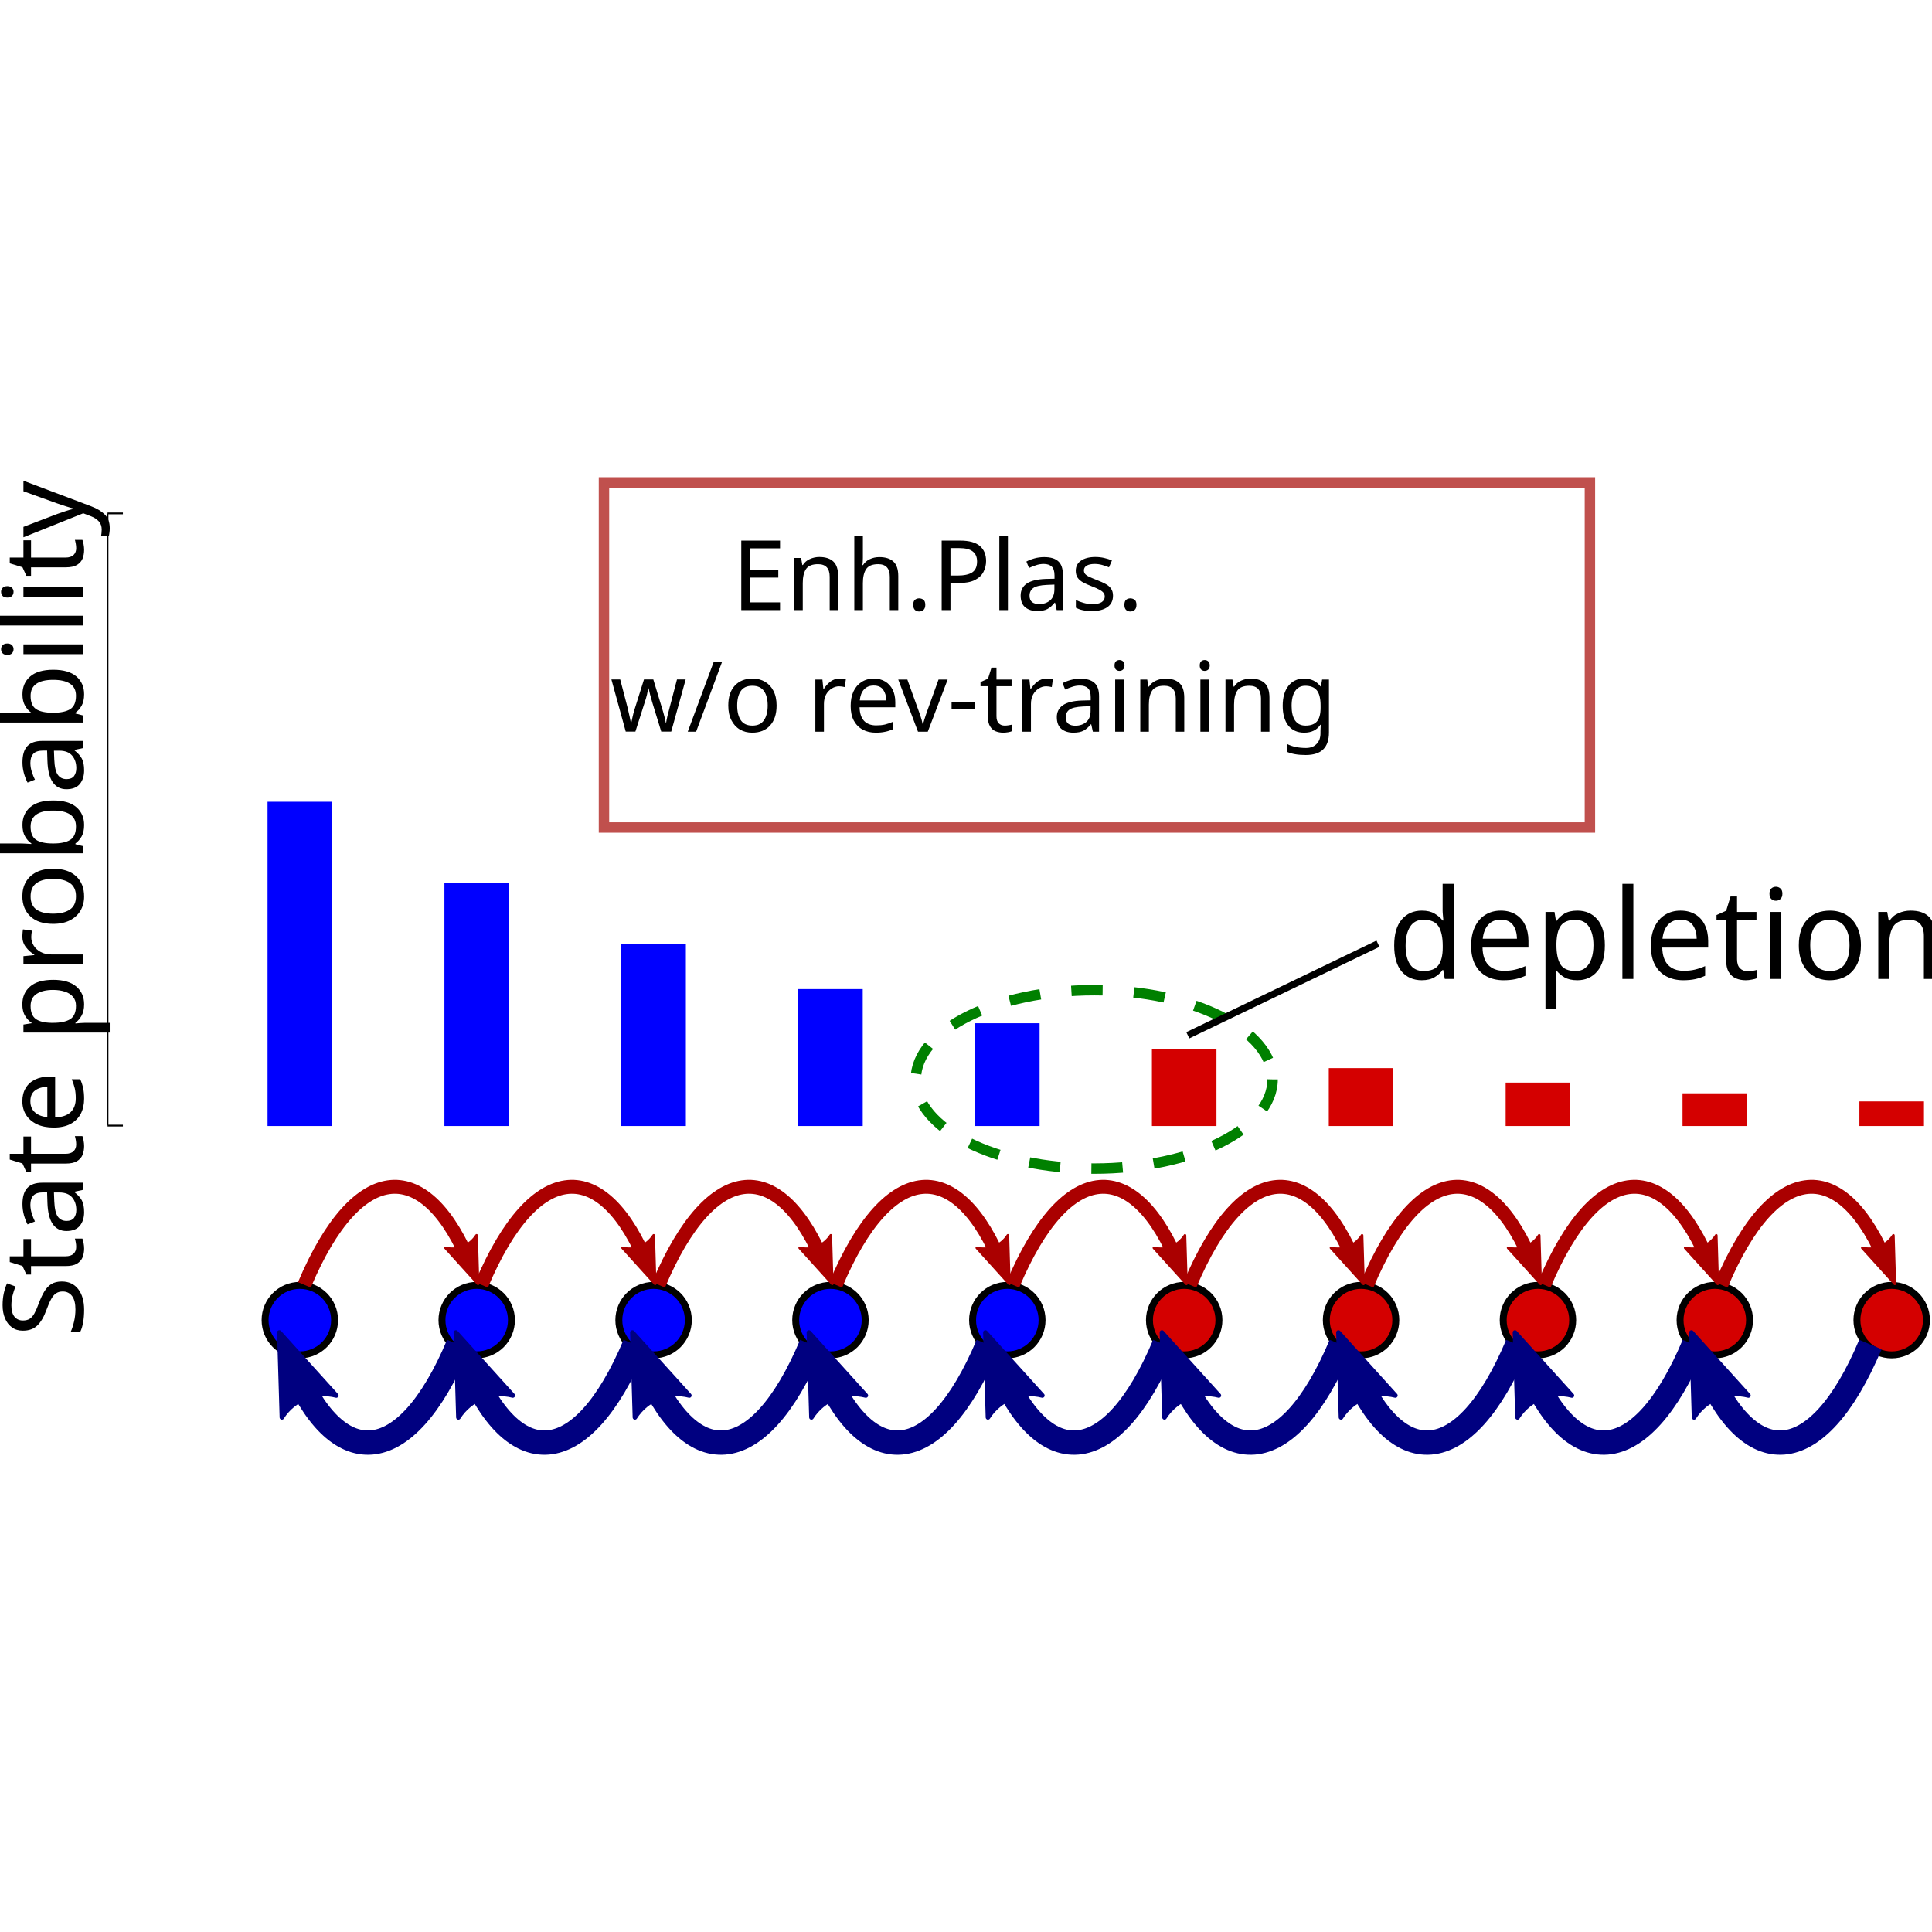
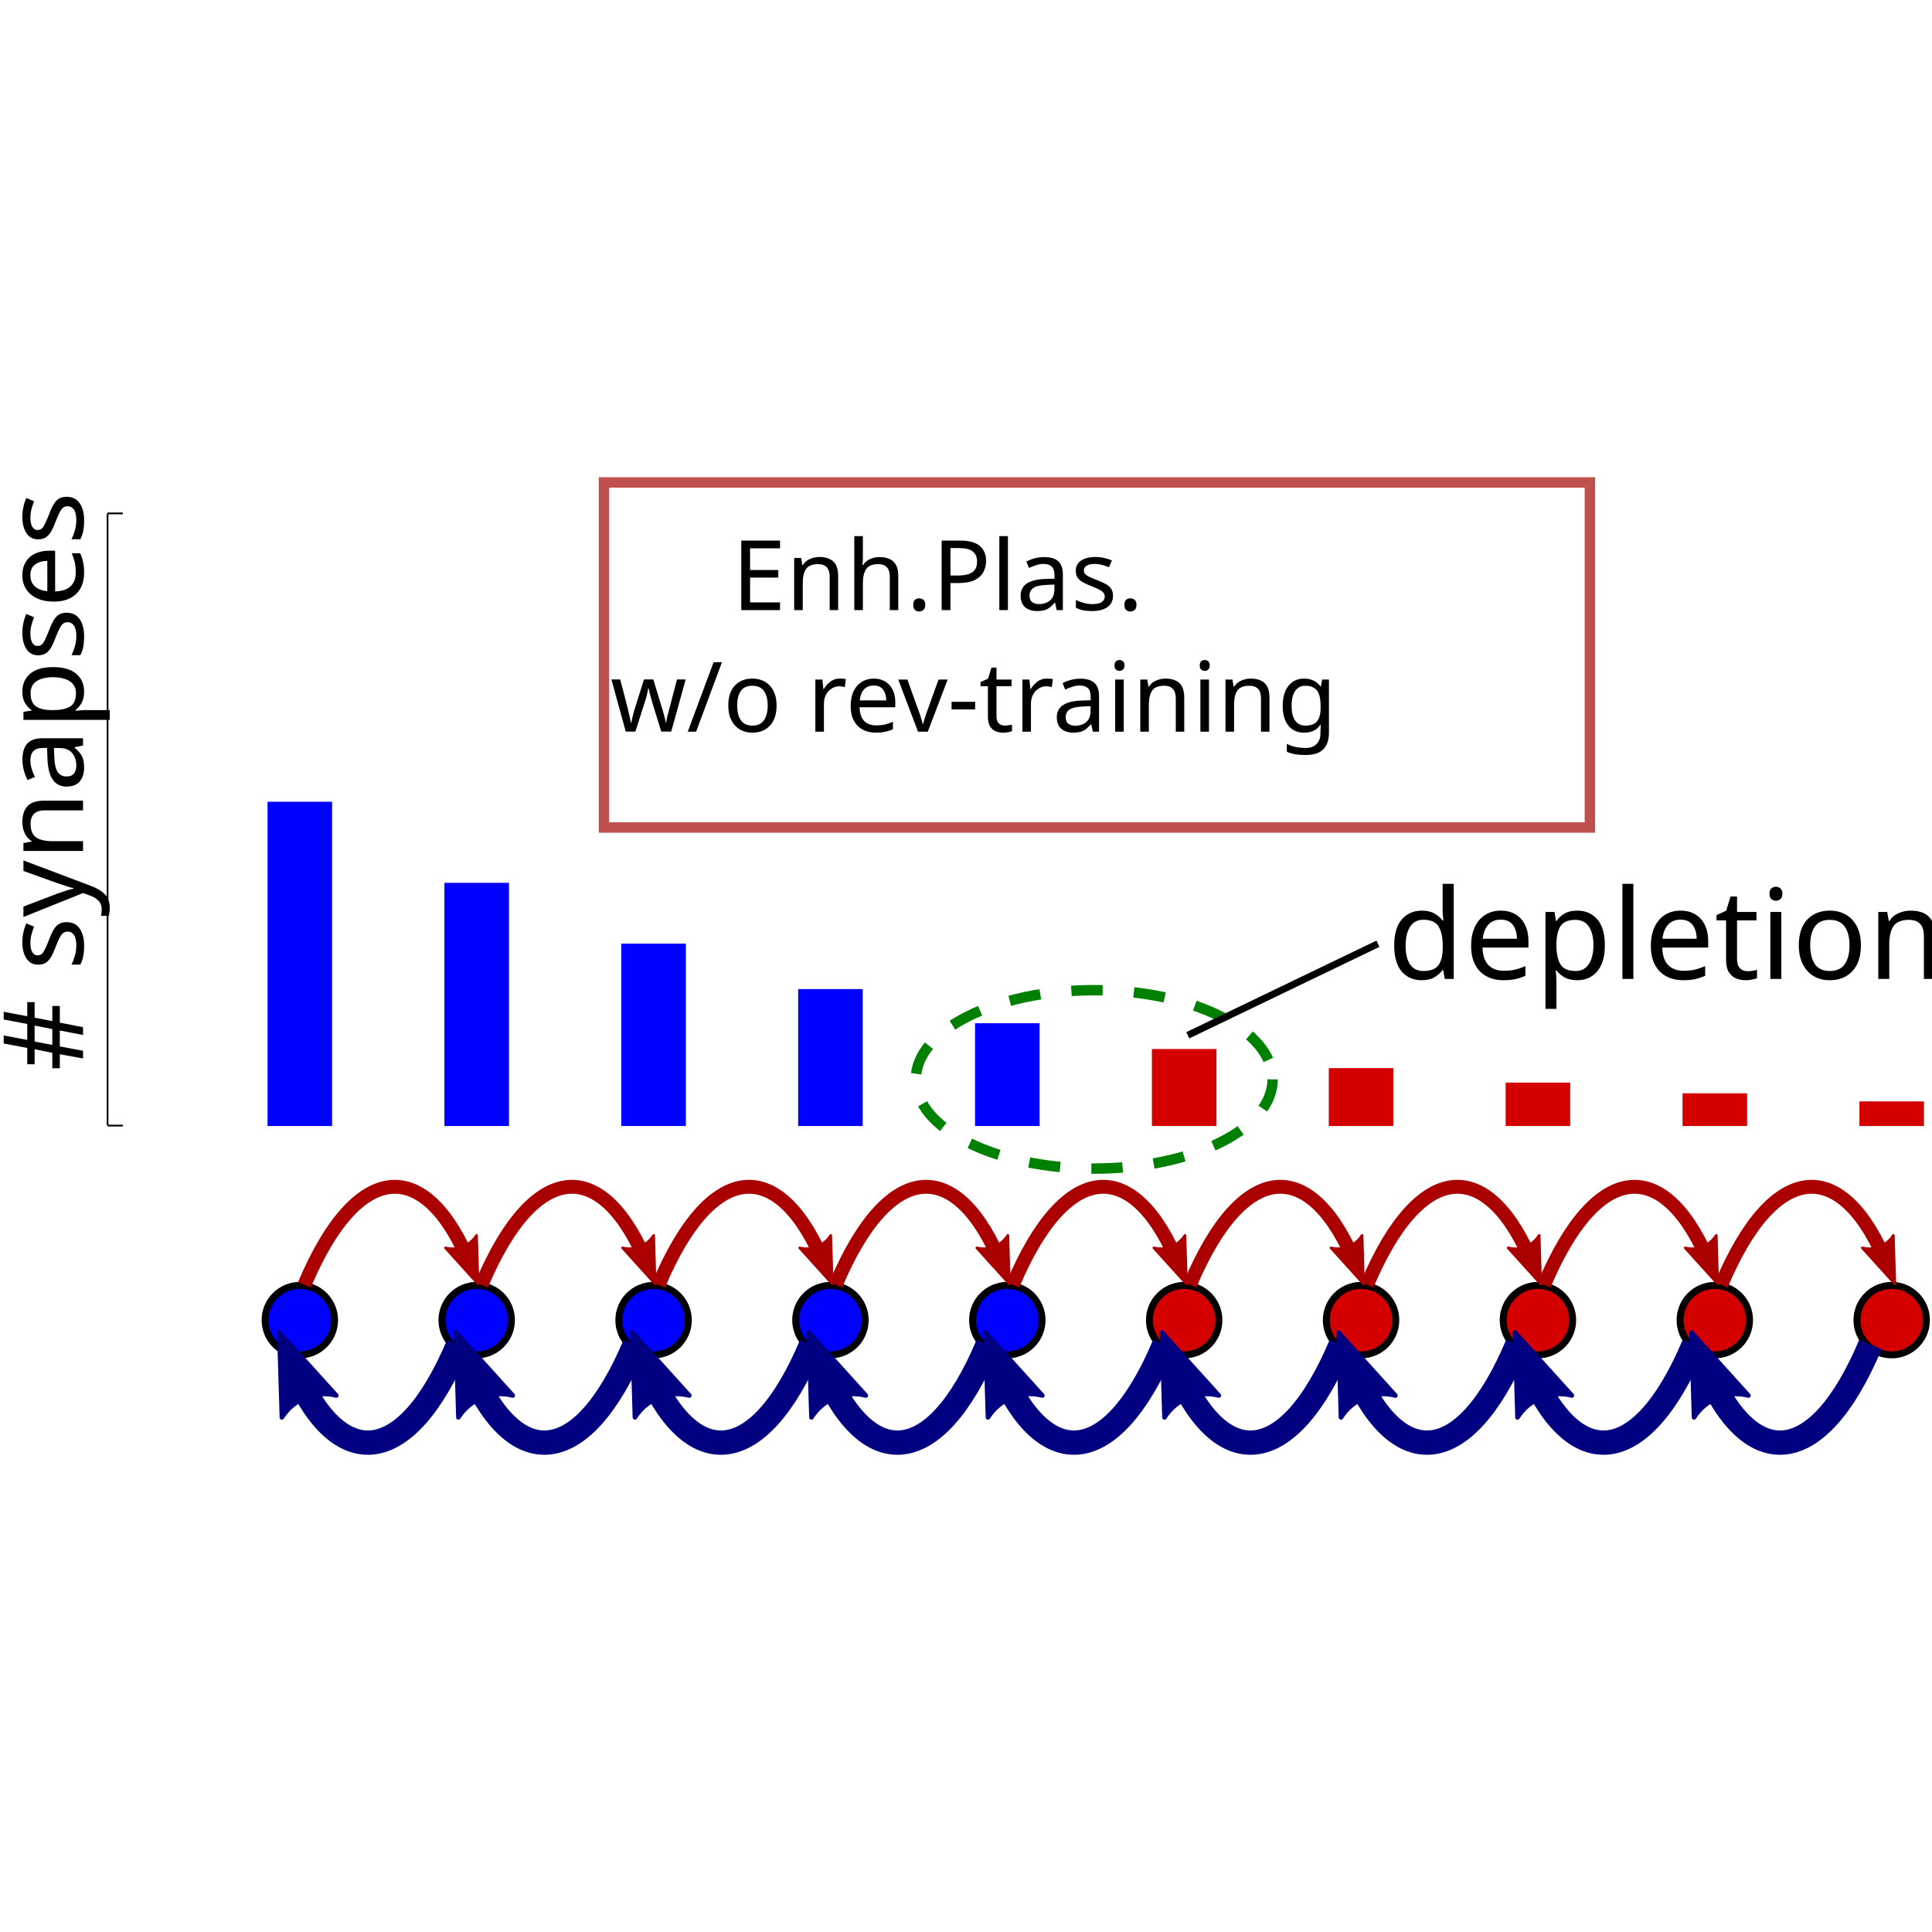
<svg xmlns="http://www.w3.org/2000/svg" width="278.043" height="278.043" id="svg2" version="1.1">
  <defs id="defs4">
    <marker orient="auto" refY="0" refX="0" id="Arrow2Send" style="overflow:visible">
      <path id="path4544" style="font-size:12px;fill-rule:evenodd;stroke-width:0.625;stroke-linejoin:round" d="M 8.719,4.034 -2.207,0.016 8.719,-4.002 c -1.745,2.372 -1.735,5.617 -6e-7,8.035 z" transform="matrix(-0.3,0,0,-0.3,0.69,0)" />
    </marker>
    <marker orient="auto" refY="0" refX="0" id="Arrow2Sstart" style="overflow:visible">
      <path id="path4541" style="font-size:12px;fill-rule:evenodd;stroke-width:0.625;stroke-linejoin:round" d="M 8.719,4.034 -2.207,0.016 8.719,-4.002 c -1.745,2.372 -1.735,5.617 -6e-7,8.035 z" transform="matrix(0.3,0,0,0.3,-0.69,0)" />
    </marker>
    <marker orient="auto" refY="0" refX="0" id="Arrow2Send-4" style="overflow:visible">
      <path id="path4544-5" style="font-size:12px;fill-rule:evenodd;stroke-width:0.625;stroke-linejoin:round" d="M 8.719,4.034 -2.207,0.016 8.719,-4.002 c -1.745,2.372 -1.735,5.617 -6e-7,8.035 z" transform="matrix(-0.3,0,0,-0.3,0.69,0)" />
    </marker>
    <marker orient="auto" refY="0" refX="0" id="Arrow2Send-3" style="overflow:visible">
      <path id="path4544-52" style="font-size:12px;fill-rule:evenodd;stroke-width:0.625;stroke-linejoin:round" d="M 8.719,4.034 -2.207,0.016 8.719,-4.002 c -1.745,2.372 -1.735,5.617 -6e-7,8.035 z" transform="matrix(-0.3,0,0,-0.3,0.69,0)" />
    </marker>
    <marker orient="auto" refY="0" refX="0" id="Arrow2Send-9" style="overflow:visible">
      <path id="path4544-4" style="font-size:12px;fill-rule:evenodd;stroke-width:0.625;stroke-linejoin:round" d="M 8.719,4.034 -2.207,0.016 8.719,-4.002 c -1.745,2.372 -1.735,5.617 -6e-7,8.035 z" transform="matrix(-0.3,0,0,-0.3,0.69,0)" />
    </marker>
    <marker orient="auto" refY="0" refX="0" id="Arrow2Send-0" style="overflow:visible">
      <path id="path4544-59" style="font-size:12px;fill-rule:evenodd;stroke-width:0.625;stroke-linejoin:round" d="M 8.719,4.034 -2.207,0.016 8.719,-4.002 c -1.745,2.372 -1.735,5.617 -6e-7,8.035 z" transform="matrix(-0.3,0,0,-0.3,0.69,0)" />
    </marker>
    <marker orient="auto" refY="0" refX="0" id="Arrow2Send-6" style="overflow:visible">
      <path id="path4544-594" style="font-size:12px;fill-rule:evenodd;stroke-width:0.625;stroke-linejoin:round" d="M 8.719,4.034 -2.207,0.016 8.719,-4.002 c -1.745,2.372 -1.735,5.617 -6e-7,8.035 z" transform="matrix(-0.3,0,0,-0.3,0.69,0)" />
    </marker>
    <marker orient="auto" refY="0" refX="0" id="Arrow2Send-43" style="overflow:visible">
      <path id="path4544-54" style="font-size:12px;fill-rule:evenodd;stroke-width:0.625;stroke-linejoin:round" d="M 8.719,4.034 -2.207,0.016 8.719,-4.002 c -1.745,2.372 -1.735,5.617 -6e-7,8.035 z" transform="matrix(-0.3,0,0,-0.3,0.69,0)" />
    </marker>
    <marker orient="auto" refY="0" refX="0" id="Arrow2Send-41" style="overflow:visible">
      <path id="path4544-6" style="font-size:12px;fill-rule:evenodd;stroke-width:0.625;stroke-linejoin:round" d="M 8.719,4.034 -2.207,0.016 8.719,-4.002 c -1.745,2.372 -1.735,5.617 -6e-7,8.035 z" transform="matrix(-0.3,0,0,-0.3,0.69,0)" />
    </marker>
    <marker orient="auto" refY="0" refX="0" id="Arrow2Send-1" style="overflow:visible">
      <path id="path4544-58" style="font-size:12px;fill-rule:evenodd;stroke-width:0.625;stroke-linejoin:round" d="M 8.719,4.034 -2.207,0.016 8.719,-4.002 c -1.745,2.372 -1.735,5.617 -6e-7,8.035 z" transform="matrix(-0.3,0,0,-0.3,0.69,0)" />
    </marker>
    <marker orient="auto" refY="0" refX="0" id="Arrow2Send-01" style="overflow:visible">
      <path id="path4544-40" style="font-size:12px;fill-rule:evenodd;stroke-width:0.625;stroke-linejoin:round" d="M 8.719,4.034 -2.207,0.016 8.719,-4.002 c -1.745,2.372 -1.735,5.617 -6e-7,8.035 z" transform="matrix(-0.3,0,0,-0.3,0.69,0)" />
    </marker>
    <marker orient="auto" refY="0" refX="0" id="Arrow2Send-91" style="overflow:visible">
      <path id="path4544-7" style="font-size:12px;fill-rule:evenodd;stroke-width:0.625;stroke-linejoin:round" d="M 8.719,4.034 -2.207,0.016 8.719,-4.002 c -1.745,2.372 -1.735,5.617 -6e-7,8.035 z" transform="matrix(-0.3,0,0,-0.3,0.69,0)" />
    </marker>
    <marker orient="auto" refY="0" refX="0" id="Arrow2Send-96" style="overflow:visible">
      <path id="path4544-8" style="font-size:12px;fill-rule:evenodd;stroke-width:0.625;stroke-linejoin:round" d="M 8.719,4.034 -2.207,0.016 8.719,-4.002 c -1.745,2.372 -1.735,5.617 -6e-7,8.035 z" transform="matrix(-0.3,0,0,-0.3,0.69,0)" />
    </marker>
    <marker orient="auto" refY="0" refX="0" id="Arrow2Send-30" style="overflow:visible">
      <path id="path4544-2" style="font-size:12px;fill-rule:evenodd;stroke-width:0.625;stroke-linejoin:round" d="M 8.719,4.034 -2.207,0.016 8.719,-4.002 c -1.745,2.372 -1.735,5.617 -6e-7,8.035 z" transform="matrix(-0.3,0,0,-0.3,0.69,0)" />
    </marker>
    <marker orient="auto" refY="0" refX="0" id="Arrow2Send-92" style="overflow:visible">
      <path id="path4544-24" style="font-size:12px;fill-rule:evenodd;stroke-width:0.625;stroke-linejoin:round" d="M 8.719,4.034 -2.207,0.016 8.719,-4.002 c -1.745,2.372 -1.735,5.617 -6e-7,8.035 z" transform="matrix(-0.3,0,0,-0.3,0.69,0)" />
    </marker>
    <marker orient="auto" refY="0" refX="0" id="Arrow2Send-8" style="overflow:visible">
      <path id="path4544-72" style="font-size:12px;fill-rule:evenodd;stroke-width:0.625;stroke-linejoin:round" d="M 8.719,4.034 -2.207,0.016 8.719,-4.002 c -1.745,2.372 -1.735,5.617 -6e-7,8.035 z" transform="matrix(-0.3,0,0,-0.3,0.69,0)" />
    </marker>
    <marker orient="auto" refY="0" refX="0" id="Arrow2Send-34" style="overflow:visible">
      <path id="path4544-3" style="font-size:12px;fill-rule:evenodd;stroke-width:0.625;stroke-linejoin:round" d="M 8.719,4.034 -2.207,0.016 8.719,-4.002 c -1.745,2.372 -1.735,5.617 -6e-7,8.035 z" transform="matrix(-0.3,0,0,-0.3,0.69,0)" />
    </marker>
    <marker orient="auto" refY="0" refX="0" id="Arrow2Send-32" style="overflow:visible">
      <path id="path4544-76" style="font-size:12px;fill-rule:evenodd;stroke-width:0.625;stroke-linejoin:round" d="M 8.719,4.034 -2.207,0.016 8.719,-4.002 c -1.745,2.372 -1.735,5.617 -6e-7,8.035 z" transform="matrix(-0.3,0,0,-0.3,0.69,0)" />
    </marker>
    <marker orient="auto" refY="0" refX="0" id="Arrow2Send-36" style="overflow:visible">
      <path id="path4544-9" style="font-size:12px;fill-rule:evenodd;stroke-width:0.625;stroke-linejoin:round" d="M 8.719,4.034 -2.207,0.016 8.719,-4.002 c -1.745,2.372 -1.735,5.617 -6e-7,8.035 z" transform="matrix(-0.3,0,0,-0.3,0.69,0)" />
    </marker>
    <marker orient="auto" refY="0" refX="0" id="Arrow2Send-33" style="overflow:visible">
      <path id="path4544-0" style="font-size:12px;fill-rule:evenodd;stroke-width:0.625;stroke-linejoin:round" d="M 8.719,4.034 -2.207,0.016 8.719,-4.002 c -1.745,2.372 -1.735,5.617 -6e-7,8.035 z" transform="matrix(-0.3,0,0,-0.3,0.69,0)" />
    </marker>
    <marker orient="auto" refY="0" refX="0" id="Arrow2SendM" style="overflow:visible">
      <path id="path3097" style="font-size:12px;fill:#aa0000;fill-rule:evenodd;stroke:#aa0000;stroke-width:0.625;stroke-linejoin:round" d="M 8.719,4.034 -2.207,0.016 8.719,-4.002 c -1.745,2.372 -1.735,5.617 -6e-7,8.035 z" transform="matrix(-0.3,0,0,-0.3,0.69,0)" />
    </marker>
    <marker orient="auto" refY="0" refX="0" id="Arrow2Sendg" style="overflow:visible">
      <path id="path3100" style="font-size:12px;fill:#aa0000;fill-rule:evenodd;stroke:#aa0000;stroke-width:0.625;stroke-linejoin:round" d="M 8.719,4.034 -2.207,0.016 8.719,-4.002 c -1.745,2.372 -1.735,5.617 -6e-7,8.035 z" transform="matrix(-0.3,0,0,-0.3,0.69,0)" />
    </marker>
    <marker orient="auto" refY="0" refX="0" id="Arrow2Send3" style="overflow:visible">
      <path id="path3103" style="font-size:12px;fill:#aa0000;fill-rule:evenodd;stroke:#aa0000;stroke-width:0.625;stroke-linejoin:round" d="M 8.719,4.034 -2.207,0.016 8.719,-4.002 c -1.745,2.372 -1.735,5.617 -6e-7,8.035 z" transform="matrix(-0.3,0,0,-0.3,0.69,0)" />
    </marker>
    <marker orient="auto" refY="0" refX="0" id="Arrow2Sends" style="overflow:visible">
      <path id="path3106" style="font-size:12px;fill:#aa0000;fill-rule:evenodd;stroke:#aa0000;stroke-width:0.625;stroke-linejoin:round" d="M 8.719,4.034 -2.207,0.016 8.719,-4.002 c -1.745,2.372 -1.735,5.617 -6e-7,8.035 z" transform="matrix(-0.3,0,0,-0.3,0.69,0)" />
    </marker>
    <marker orient="auto" refY="0" refX="0" id="Arrow2Sendz" style="overflow:visible">
      <path id="path3109" style="font-size:12px;fill:#aa0000;fill-rule:evenodd;stroke:#aa0000;stroke-width:0.625;stroke-linejoin:round" d="M 8.719,4.034 -2.207,0.016 8.719,-4.002 c -1.745,2.372 -1.735,5.617 -6e-7,8.035 z" transform="matrix(-0.3,0,0,-0.3,0.69,0)" />
    </marker>
    <marker orient="auto" refY="0" refX="0" id="Arrow2SendI" style="overflow:visible">
      <path id="path3112" style="font-size:12px;fill:#aa0000;fill-rule:evenodd;stroke:#aa0000;stroke-width:0.625;stroke-linejoin:round" d="M 8.719,4.034 -2.207,0.016 8.719,-4.002 c -1.745,2.372 -1.735,5.617 -6e-7,8.035 z" transform="matrix(-0.3,0,0,-0.3,0.69,0)" />
    </marker>
    <marker orient="auto" refY="0" refX="0" id="Arrow2Send7" style="overflow:visible">
      <path id="path3115" style="font-size:12px;fill:#aa0000;fill-rule:evenodd;stroke:#aa0000;stroke-width:0.625;stroke-linejoin:round" d="M 8.719,4.034 -2.207,0.016 8.719,-4.002 c -1.745,2.372 -1.735,5.617 -6e-7,8.035 z" transform="matrix(-0.3,0,0,-0.3,0.69,0)" />
    </marker>
    <marker orient="auto" refY="0" refX="0" id="Arrow2SendG" style="overflow:visible">
      <path id="path3118" style="font-size:12px;fill:#aa0000;fill-rule:evenodd;stroke:#aa0000;stroke-width:0.625;stroke-linejoin:round" d="M 8.719,4.034 -2.207,0.016 8.719,-4.002 c -1.745,2.372 -1.735,5.617 -6e-7,8.035 z" transform="matrix(-0.3,0,0,-0.3,0.69,0)" />
    </marker>
    <marker orient="auto" refY="0" refX="0" id="Arrow2SendJ" style="overflow:visible">
      <path id="path3121" style="font-size:12px;fill:#aa0000;fill-rule:evenodd;stroke:#aa0000;stroke-width:0.625;stroke-linejoin:round" d="M 8.719,4.034 -2.207,0.016 8.719,-4.002 c -1.745,2.372 -1.735,5.617 -6e-7,8.035 z" transform="matrix(-0.3,0,0,-0.3,0.69,0)" />
    </marker>
    <marker orient="auto" refY="0" refX="0" id="Arrow2Sendzk" style="overflow:visible">
      <path id="path3315" style="font-size:12px;fill:#000080;fill-rule:evenodd;stroke:#000080;stroke-width:0.625;stroke-linejoin:round" d="M 8.719,4.034 -2.207,0.016 8.719,-4.002 c -1.745,2.372 -1.735,5.617 -6e-7,8.035 z" transform="matrix(-0.3,0,0,-0.3,0.69,0)" />
    </marker>
    <marker orient="auto" refY="0" refX="0" id="Arrow2SendD" style="overflow:visible">
      <path id="path3318" style="font-size:12px;fill:#000080;fill-rule:evenodd;stroke:#000080;stroke-width:0.625;stroke-linejoin:round" d="M 8.719,4.034 -2.207,0.016 8.719,-4.002 c -1.745,2.372 -1.735,5.617 -6e-7,8.035 z" transform="matrix(-0.3,0,0,-0.3,0.69,0)" />
    </marker>
    <marker orient="auto" refY="0" refX="0" id="Arrow2SendO" style="overflow:visible">
      <path id="path3321" style="font-size:12px;fill:#000080;fill-rule:evenodd;stroke:#000080;stroke-width:0.625;stroke-linejoin:round" d="M 8.719,4.034 -2.207,0.016 8.719,-4.002 c -1.745,2.372 -1.735,5.617 -6e-7,8.035 z" transform="matrix(-0.3,0,0,-0.3,0.69,0)" />
    </marker>
    <marker orient="auto" refY="0" refX="0" id="Arrow2Sendu" style="overflow:visible">
      <path id="path3324" style="font-size:12px;fill:#000080;fill-rule:evenodd;stroke:#000080;stroke-width:0.625;stroke-linejoin:round" d="M 8.719,4.034 -2.207,0.016 8.719,-4.002 c -1.745,2.372 -1.735,5.617 -6e-7,8.035 z" transform="matrix(-0.3,0,0,-0.3,0.69,0)" />
    </marker>
    <marker orient="auto" refY="0" refX="0" id="Arrow2Sendd" style="overflow:visible">
      <path id="path3327" style="font-size:12px;fill:#000080;fill-rule:evenodd;stroke:#000080;stroke-width:0.625;stroke-linejoin:round" d="M 8.719,4.034 -2.207,0.016 8.719,-4.002 c -1.745,2.372 -1.735,5.617 -6e-7,8.035 z" transform="matrix(-0.3,0,0,-0.3,0.69,0)" />
    </marker>
    <marker orient="auto" refY="0" refX="0" id="Arrow2Send9" style="overflow:visible">
      <path id="path3330" style="font-size:12px;fill:#000080;fill-rule:evenodd;stroke:#000080;stroke-width:0.625;stroke-linejoin:round" d="M 8.719,4.034 -2.207,0.016 8.719,-4.002 c -1.745,2.372 -1.735,5.617 -6e-7,8.035 z" transform="matrix(-0.3,0,0,-0.3,0.69,0)" />
    </marker>
    <marker orient="auto" refY="0" refX="0" id="Arrow2SendI1" style="overflow:visible">
      <path id="path3333" style="font-size:12px;fill:#000080;fill-rule:evenodd;stroke:#000080;stroke-width:0.625;stroke-linejoin:round" d="M 8.719,4.034 -2.207,0.016 8.719,-4.002 c -1.745,2.372 -1.735,5.617 -6e-7,8.035 z" transform="matrix(-0.3,0,0,-0.3,0.69,0)" />
    </marker>
    <marker orient="auto" refY="0" refX="0" id="Arrow2Senda" style="overflow:visible">
      <path id="path3336" style="font-size:12px;fill:#000080;fill-rule:evenodd;stroke:#000080;stroke-width:0.625;stroke-linejoin:round" d="M 8.719,4.034 -2.207,0.016 8.719,-4.002 c -1.745,2.372 -1.735,5.617 -6e-7,8.035 z" transform="matrix(-0.3,0,0,-0.3,0.69,0)" />
    </marker>
    <marker orient="auto" refY="0" refX="0" id="Arrow2SendaN" style="overflow:visible">
      <path id="path3339" style="font-size:12px;fill:#000080;fill-rule:evenodd;stroke:#000080;stroke-width:0.625;stroke-linejoin:round" d="M 8.719,4.034 -2.207,0.016 8.719,-4.002 c -1.745,2.372 -1.735,5.617 -6e-7,8.035 z" transform="matrix(-0.3,0,0,-0.3,0.69,0)" />
    </marker>
    <marker orient="auto" refY="0" refX="0" id="Arrow2Send-33d2" style="overflow:visible">
      <path id="path5288" style="font-size:12px;fill:#008000;fill-rule:evenodd;stroke:#008000;stroke-width:0.625;stroke-linejoin:round" d="M 8.719,4.034 -2.207,0.016 8.719,-4.002 c -1.745,2.372 -1.735,5.617 -6e-7,8.035 z" transform="matrix(-0.3,0,0,-0.3,0.69,0)" />
    </marker>
    <marker orient="auto" refY="0" refX="0" id="Arrow2Send-337r" style="overflow:visible">
      <path id="path5291" style="font-size:12px;fill:#008000;fill-rule:evenodd;stroke:#008000;stroke-width:0.625;stroke-linejoin:round" d="M 8.719,4.034 -2.207,0.016 8.719,-4.002 c -1.745,2.372 -1.735,5.617 -6e-7,8.035 z" transform="matrix(-0.3,0,0,-0.3,0.69,0)" />
    </marker>
    <marker orient="auto" refY="0" refX="0" id="Arrow2Send-33Jk" style="overflow:visible">
      <path id="path5285" style="font-size:12px;fill:#008000;fill-rule:evenodd;stroke:#008000;stroke-width:0.625;stroke-linejoin:round" d="M 8.719,4.034 -2.207,0.016 8.719,-4.002 c -1.745,2.372 -1.735,5.617 -6e-7,8.035 z" transform="matrix(-0.3,0,0,-0.3,0.69,0)" />
    </marker>
    <marker orient="auto" refY="0" refX="0" id="Arrow2Send-33V0" style="overflow:visible">
      <path id="path5294" style="font-size:12px;fill:#008000;fill-rule:evenodd;stroke:#008000;stroke-width:0.625;stroke-linejoin:round" d="M 8.719,4.034 -2.207,0.016 8.719,-4.002 c -1.745,2.372 -1.735,5.617 -6e-7,8.035 z" transform="matrix(-0.3,0,0,-0.3,0.69,0)" />
    </marker>
  </defs>
  <g id="layer1" transform="translate(-106.3657,-251.6316)">
    <g id="g3141" transform="translate(6.917985,0.6845933)">
      <path d="m 190,347.362 c 0,2.761 -2.239,5 -5,5 -2.761,0 -5,-2.239 -5,-5 0,-2.761 2.239,-5 5,-5 2.761,0 5,2.239 5,5 z" id="path2994-3-2-1" style="fill:#d40000;stroke:#000000;stroke-width:1;stroke-linecap:round;stroke-linejoin:round;stroke-miterlimit:4;stroke-dasharray:none;stroke-dashoffset:0" transform="matrix(-1,0,0,1,556.6883,93.57143)" />
      <path d="m 190,347.362 c 0,2.761 -2.239,5 -5,5 -2.761,0 -5,-2.239 -5,-5 0,-2.761 2.239,-5 5,-5 2.761,0 5,2.239 5,5 z" id="path2994-3-2-7" style="fill:#d40000;stroke:#000000;stroke-width:1;stroke-linecap:round;stroke-linejoin:round;stroke-miterlimit:4;stroke-dasharray:none;stroke-dashoffset:0" transform="matrix(-1,0,0,1,531.2338,93.57143)" />
      <path d="m 190,347.362 c 0,2.761 -2.239,5 -5,5 -2.761,0 -5,-2.239 -5,-5 0,-2.761 2.239,-5 5,-5 2.761,0 5,2.239 5,5 z" id="path2994-3-2-4" style="fill:#d40000;stroke:#000000;stroke-width:1;stroke-linecap:round;stroke-linejoin:round;stroke-miterlimit:4;stroke-dasharray:none;stroke-dashoffset:0" transform="matrix(-1,0,0,1,480.3247,93.57143)" />
      <path d="m 190,347.362 c 0,2.761 -2.239,5 -5,5 -2.761,0 -5,-2.239 -5,-5 0,-2.761 2.239,-5 5,-5 2.761,0 5,2.239 5,5 z" id="path2994-3-2-0" style="fill:#d40000;stroke:#000000;stroke-width:1;stroke-linecap:round;stroke-linejoin:round;stroke-miterlimit:4;stroke-dasharray:none;stroke-dashoffset:0" transform="matrix(-1,0,0,1,505.7792,93.57143)" />
      <path d="m 190,347.362 c 0,2.761 -2.239,5 -5,5 -2.761,0 -5,-2.239 -5,-5 0,-2.761 2.239,-5 5,-5 2.761,0 5,2.239 5,5 z" id="path2994-3-2-9" style="fill:#d40000;stroke:#000000;stroke-width:1;stroke-linecap:round;stroke-linejoin:round;stroke-miterlimit:4;stroke-dasharray:none;stroke-dashoffset:0" transform="matrix(-1,0,0,1,454.8701,93.57143)" />
      <path d="m 190,347.362 c 0,2.761 -2.239,5 -5,5 -2.761,0 -5,-2.239 -5,-5 0,-2.761 2.239,-5 5,-5 2.761,0 5,2.239 5,5 z" id="path2994-4" style="fill:#0000ff;stroke:#000000;stroke-width:1;stroke-linecap:round;stroke-linejoin:round;stroke-miterlimit:4;stroke-dasharray:none;stroke-dashoffset:0" transform="matrix(-1,0,0,1,327.5974,93.57143)" />
      <path d="m 190,347.362 c 0,2.761 -2.239,5 -5,5 -2.761,0 -5,-2.239 -5,-5 0,-2.761 2.239,-5 5,-5 2.761,0 5,2.239 5,5 z" id="path2994-8" style="fill:#0000ff;stroke:#000000;stroke-width:1;stroke-linecap:round;stroke-linejoin:round;stroke-miterlimit:4;stroke-dasharray:none;stroke-dashoffset:0" transform="matrix(-1,0,0,1,353.0519,93.57143)" />
      <path d="m 190,347.362 c 0,2.761 -2.239,5 -5,5 -2.761,0 -5,-2.239 -5,-5 0,-2.761 2.239,-5 5,-5 2.761,0 5,2.239 5,5 z" id="path2994-82" style="fill:#0000ff;stroke:#000000;stroke-width:1;stroke-linecap:round;stroke-linejoin:round;stroke-miterlimit:4;stroke-dasharray:none;stroke-dashoffset:0" transform="matrix(-1,0,0,1,378.5065,93.57143)" />
      <path d="m 190,347.362 c 0,2.761 -2.239,5 -5,5 -2.761,0 -5,-2.239 -5,-5 0,-2.761 2.239,-5 5,-5 2.761,0 5,2.239 5,5 z" id="path2994-45" style="fill:#0000ff;stroke:#000000;stroke-width:1;stroke-linecap:round;stroke-linejoin:round;stroke-miterlimit:4;stroke-dasharray:none;stroke-dashoffset:0" transform="matrix(-1,0,0,1,403.961,93.57143)" />
      <path d="m 190,347.362 c 0,2.761 -2.239,5 -5,5 -2.761,0 -5,-2.239 -5,-5 0,-2.761 2.239,-5 5,-5 2.761,0 5,2.239 5,5 z" id="path2994-5" style="fill:#0000ff;stroke:#000000;stroke-width:1;stroke-linecap:round;stroke-linejoin:round;stroke-miterlimit:4;stroke-dasharray:none;stroke-dashoffset:0" transform="matrix(-1,0,0,1,429.4156,93.57143)" />
      <path id="path5894-5" d="m 143.256,435.86 c 7.696,-18.279 17.625,-18.423 23.968,-2.651" style="fill:none;stroke:#aa0000;stroke-width:2;stroke-linecap:butt;stroke-linejoin:miter;stroke-miterlimit:4;stroke-opacity:1;stroke-dasharray:none;marker-end:url(#Arrow2Sendz)" />
      <path id="path5894-5-4" d="m 347.157,435.86 c 7.696,-18.279 17.625,-18.423 23.968,-2.651" style="fill:none;stroke:#aa0000;stroke-width:2;stroke-linecap:butt;stroke-linejoin:miter;stroke-miterlimit:4;stroke-opacity:1;stroke-dasharray:none;marker-end:url(#Arrow2Sends)" />
      <path id="path5894-5-9" d="m 321.669,435.86 c 7.696,-18.279 17.625,-18.423 23.968,-2.651" style="fill:none;stroke:#aa0000;stroke-width:2;stroke-linecap:butt;stroke-linejoin:miter;stroke-miterlimit:4;stroke-opacity:1;stroke-dasharray:none;marker-end:url(#Arrow2Sendg)" />
      <path id="path5894-5-93" d="m 296.182,435.86 c 7.696,-18.279 17.625,-18.423 23.968,-2.651" style="fill:none;stroke:#aa0000;stroke-width:2;stroke-linecap:butt;stroke-linejoin:miter;stroke-miterlimit:4;stroke-opacity:1;stroke-dasharray:none;marker-end:url(#Arrow2SendJ)" />
      <path id="path5894-5-48" d="m 270.694,435.86 c 7.696,-18.279 17.625,-18.423 23.968,-2.651" style="fill:none;stroke:#aa0000;stroke-width:2;stroke-linecap:butt;stroke-linejoin:miter;stroke-miterlimit:4;stroke-opacity:1;stroke-dasharray:none;marker-end:url(#Arrow2SendG)" />
      <path id="path5894-5-8" d="m 245.206,435.86 c 7.696,-18.279 17.625,-18.423 23.968,-2.651" style="fill:none;stroke:#aa0000;stroke-width:2;stroke-linecap:butt;stroke-linejoin:miter;stroke-miterlimit:4;stroke-opacity:1;stroke-dasharray:none;marker-end:url(#Arrow2SendM)" />
      <path id="path5894-5-2" d="m 219.719,435.86 c 7.696,-18.279 17.625,-18.423 23.968,-2.651" style="fill:none;stroke:#aa0000;stroke-width:2;stroke-linecap:butt;stroke-linejoin:miter;stroke-miterlimit:4;stroke-opacity:1;stroke-dasharray:none;marker-end:url(#Arrow2Send3)" />
      <path id="path5894-5-98" d="m 194.231,435.86 c 7.696,-18.279 17.625,-18.423 23.968,-2.651" style="fill:none;stroke:#aa0000;stroke-width:2;stroke-linecap:butt;stroke-linejoin:miter;stroke-miterlimit:4;stroke-opacity:1;stroke-dasharray:none;marker-end:url(#Arrow2SendI)" />
      <path id="path5894-5-49" d="m 168.743,435.86 c 7.696,-18.279 17.625,-18.423 23.968,-2.651" style="fill:none;stroke:#aa0000;stroke-width:2;stroke-linecap:butt;stroke-linejoin:miter;stroke-miterlimit:4;stroke-opacity:1;stroke-dasharray:none;marker-end:url(#Arrow2Send7)" />
      <path id="path5894-5-1" d="m 165.399,444.446 c -7.696,18.279 -17.625,18.423 -23.968,2.651" style="fill:none;stroke:#000080;stroke-width:3.5;stroke-linecap:butt;stroke-linejoin:miter;stroke-miterlimit:4;stroke-opacity:1;stroke-dasharray:none;stroke-dashoffset:0;marker-end:url(#Arrow2SendD)" />
      <path id="path5894-5-1-1" d="m 368.626,444.446 c -7.696,18.279 -17.625,18.423 -23.968,2.651" style="fill:none;stroke:#000080;stroke-width:3.5;stroke-linecap:butt;stroke-linejoin:miter;stroke-miterlimit:4;stroke-opacity:1;stroke-dasharray:none;stroke-dashoffset:0;marker-end:url(#Arrow2Senda)" />
      <path id="path5894-5-1-19" d="m 343.223,444.446 c -7.696,18.279 -17.625,18.423 -23.968,2.651" style="fill:none;stroke:#000080;stroke-width:3.5;stroke-linecap:butt;stroke-linejoin:miter;stroke-miterlimit:4;stroke-opacity:1;stroke-dasharray:none;stroke-dashoffset:0;marker-end:url(#Arrow2Sendd)" />
      <path id="path5894-5-1-0" d="m 317.819,444.446 c -7.696,18.279 -17.625,18.423 -23.968,2.651" style="fill:none;stroke:#000080;stroke-width:3.5;stroke-linecap:butt;stroke-linejoin:miter;stroke-miterlimit:4;stroke-opacity:1;stroke-dasharray:none;stroke-dashoffset:0;marker-end:url(#Arrow2SendI1)" />
      <path id="path5894-5-1-8" d="m 292.416,444.446 c -7.696,18.279 -17.625,18.423 -23.968,2.651" style="fill:none;stroke:#000080;stroke-width:3.5;stroke-linecap:butt;stroke-linejoin:miter;stroke-miterlimit:4;stroke-opacity:1;stroke-dasharray:none;stroke-dashoffset:0;marker-end:url(#Arrow2SendO)" />
      <path id="path5894-5-1-9" d="m 267.013,444.446 c -7.696,18.279 -17.625,18.423 -23.968,2.651" style="fill:none;stroke:#000080;stroke-width:3.5;stroke-linecap:butt;stroke-linejoin:miter;stroke-miterlimit:4;stroke-opacity:1;stroke-dasharray:none;stroke-dashoffset:0;marker-end:url(#Arrow2Sendu)" />
      <path id="path5894-5-1-95" d="m 241.609,444.446 c -7.696,18.279 -17.625,18.423 -23.968,2.651" style="fill:none;stroke:#000080;stroke-width:3.5;stroke-linecap:butt;stroke-linejoin:miter;stroke-miterlimit:4;stroke-opacity:1;stroke-dasharray:none;stroke-dashoffset:0;marker-end:url(#Arrow2Sendzk)" />
      <path id="path5894-5-1-191" d="m 216.206,444.446 c -7.696,18.279 -17.625,18.423 -23.968,2.651" style="fill:none;stroke:#000080;stroke-width:3.5;stroke-linecap:butt;stroke-linejoin:miter;stroke-miterlimit:4;stroke-opacity:1;stroke-dasharray:none;stroke-dashoffset:0;marker-end:url(#Arrow2Send9)" />
      <path id="path5894-5-1-15" d="m 190.802,444.446 c -7.696,18.279 -17.625,18.423 -23.968,2.651" style="fill:none;stroke:#000080;stroke-width:3.5;stroke-linecap:butt;stroke-linejoin:miter;stroke-miterlimit:4;stroke-opacity:1;stroke-dasharray:none;stroke-dashoffset:0;marker-end:url(#Arrow2SendaN)" />
      <path d="m 114.927,324.832 2.208,0" style="fill:none;stroke:#000000;stroke-width:0.25;stroke-linecap:butt;stroke-linejoin:round;stroke-miterlimit:10;stroke-opacity:1;stroke-dasharray:none" id="path150" />
      <path d="m 114.927,412.873 0,-88.012" style="fill:none;stroke:#000000;stroke-width:0.25;stroke-linecap:butt;stroke-linejoin:round;stroke-miterlimit:10;stroke-opacity:1;stroke-dasharray:none" id="path176" />
      <path d="m 114.927,412.941 2.208,0" style="fill:none;stroke:#000000;stroke-width:0.25;stroke-linecap:butt;stroke-linejoin:round;stroke-miterlimit:10;stroke-opacity:1;stroke-dasharray:none" id="path150-1" />
      <path d="m 137.952,412.998 9.292,0 0,-46.667 -9.292,0 0,46.667 z" style="fill:#0000ff;fill-opacity:1;fill-rule:evenodd;stroke:none" id="path186" />
      <path d="m 163.406,412.998 9.292,0 0,-35 -9.292,0 0,35 z" style="fill:#0000ff;fill-opacity:1;fill-rule:evenodd;stroke:none" id="path190" />
      <path d="m 188.861,412.998 9.292,0 0,-26.25 -9.292,0 0,26.25 z" style="fill:#0000ff;fill-opacity:1;fill-rule:evenodd;stroke:none" id="path194" />
      <path d="m 214.315,412.998 9.292,0 0,-19.708 -9.292,0 0,19.708 z" style="fill:#0000ff;fill-opacity:1;fill-rule:evenodd;stroke:none" id="path198" />
      <path d="m 239.77,412.998 9.292,0 0,-14.792 -9.292,0 0,14.792 z" style="fill:#0000ff;fill-opacity:1;fill-rule:evenodd;stroke:none" id="path202" />
      <path d="m 265.224,412.998 9.292,0 0,-11.083 -9.292,0 0,11.083 z" style="fill:#d40000;fill-opacity:1;fill-rule:evenodd;stroke:none" id="path206" />
      <path d="m 290.679,412.998 9.292,0 0,-8.333 -9.292,0 0,8.333 z" style="fill:#d40000;fill-opacity:1;fill-rule:evenodd;stroke:none" id="path210" />
      <path d="m 316.133,412.998 9.292,0 0,-6.25 -9.292,0 0,6.25 z" style="fill:#d40000;fill-opacity:1;fill-rule:evenodd;stroke:none" id="path214" />
      <path d="m 341.588,412.998 9.292,0 0,-4.708 -9.292,0 0,4.708 z" style="fill:#d40000;fill-opacity:1;fill-rule:evenodd;stroke:none" id="path218" />
      <path d="m 367.043,412.998 9.292,0 0,-3.542 -9.292,0 0,3.542 z" style="fill:#d40000;fill-opacity:1;fill-rule:evenodd;stroke:none" id="path222" />
      <text id="text2993-8" y="338.747" x="257.787" style="font-size:20px;font-style:normal;font-weight:normal;text-align:center;line-height:125%;letter-spacing:0px;word-spacing:0px;text-anchor:middle;fill:#000000;fill-opacity:1;stroke:none;font-family:Sans" xml:space="preserve">
        <tspan style="font-size:14px" y="338.747" x="257.787" id="tspan2995-2">Enh.Plas.</tspan>
        <tspan style="font-size:14px" id="tspan2997-4" y="356.247" x="257.787">w/o rev-training</tspan>
      </text>
      <rect transform="translate(84.00428,321.2439)" y="-0.869" x="102.364" height="49.662" width="141.891" id="rect3113" style="fill:none;stroke:#c0504d;stroke-width:1.5;stroke-linecap:butt;stroke-miterlimit:4;stroke-opacity:1;stroke-dasharray:none;stroke-dashoffset:0" />
      <path transform="translate(99.48812,317.6246)" d="m 183.106,88.661 c 0,7.09 -11.495,12.838 -25.675,12.838 -14.18,0 -25.675,-5.748 -25.675,-12.838 0,-7.09 11.495,-12.838 25.675,-12.838 14.18,0 25.675,5.748 25.675,12.838 z" id="path3119" style="fill:none;stroke:#008000;stroke-width:1.5;stroke-miterlimit:4;stroke-dasharray:4.5, 4.5;stroke-dashoffset:0" />
-       <text transform="matrix(0,-1,1,0,0,0)" id="text3120" y="111.399" x="-443.408" style="font-size:40px;font-style:normal;font-weight:normal;line-height:125%;letter-spacing:0px;word-spacing:0px;fill:#000000;fill-opacity:1;stroke:none;font-family:Sans" xml:space="preserve">
-         <tspan style="font-size:16px" y="111.399" x="-443.408" id="tspan3122">State probability</tspan>
+       <text transform="matrix(0,-1,1,0,0,0)" id="text3120" y="111.399" x="-405.088" style="font-size:40px;font-style:normal;font-weight:normal;line-height:125%;letter-spacing:0px;word-spacing:0px;fill:#000000;fill-opacity:1;stroke:none;font-family:Sans" xml:space="preserve">
+         <tspan style="font-size:16px" y="111.399" x="-405.088" id="tspan3122"># synapses</tspan>
      </text>
      <text xml:space="preserve" style="font-size:40px;font-style:normal;font-weight:normal;line-height:125%;letter-spacing:0px;word-spacing:0px;fill:#000000;fill-opacity:1;stroke:none;font-family:Sans" x="299.108" y="391.829" id="text3121">
        <tspan id="tspan3123" x="299.108" y="391.829" style="font-size:18px">depletion</tspan>
      </text>
      <path style="fill:none;stroke:#000000;stroke-width:1px;stroke-linecap:butt;stroke-linejoin:miter;stroke-opacity:1" d="M 198.309,135.815 170.944,148.99" id="path3125" transform="translate(99.44776,250.947)" />
    </g>
    <g id="g3204" transform="translate(99.48812,319.6246)" />
    <g id="g3215" transform="translate(99.48812,319.6246)" />
    <g id="g3226" transform="translate(106.3657,251.6316)" style="fill:none">
      <path id="path3228" d="m 0,0 278.043,0 0,278.043 -278.043,0 z" style="fill:none;stroke:none" />
    </g>
  </g>
</svg>
